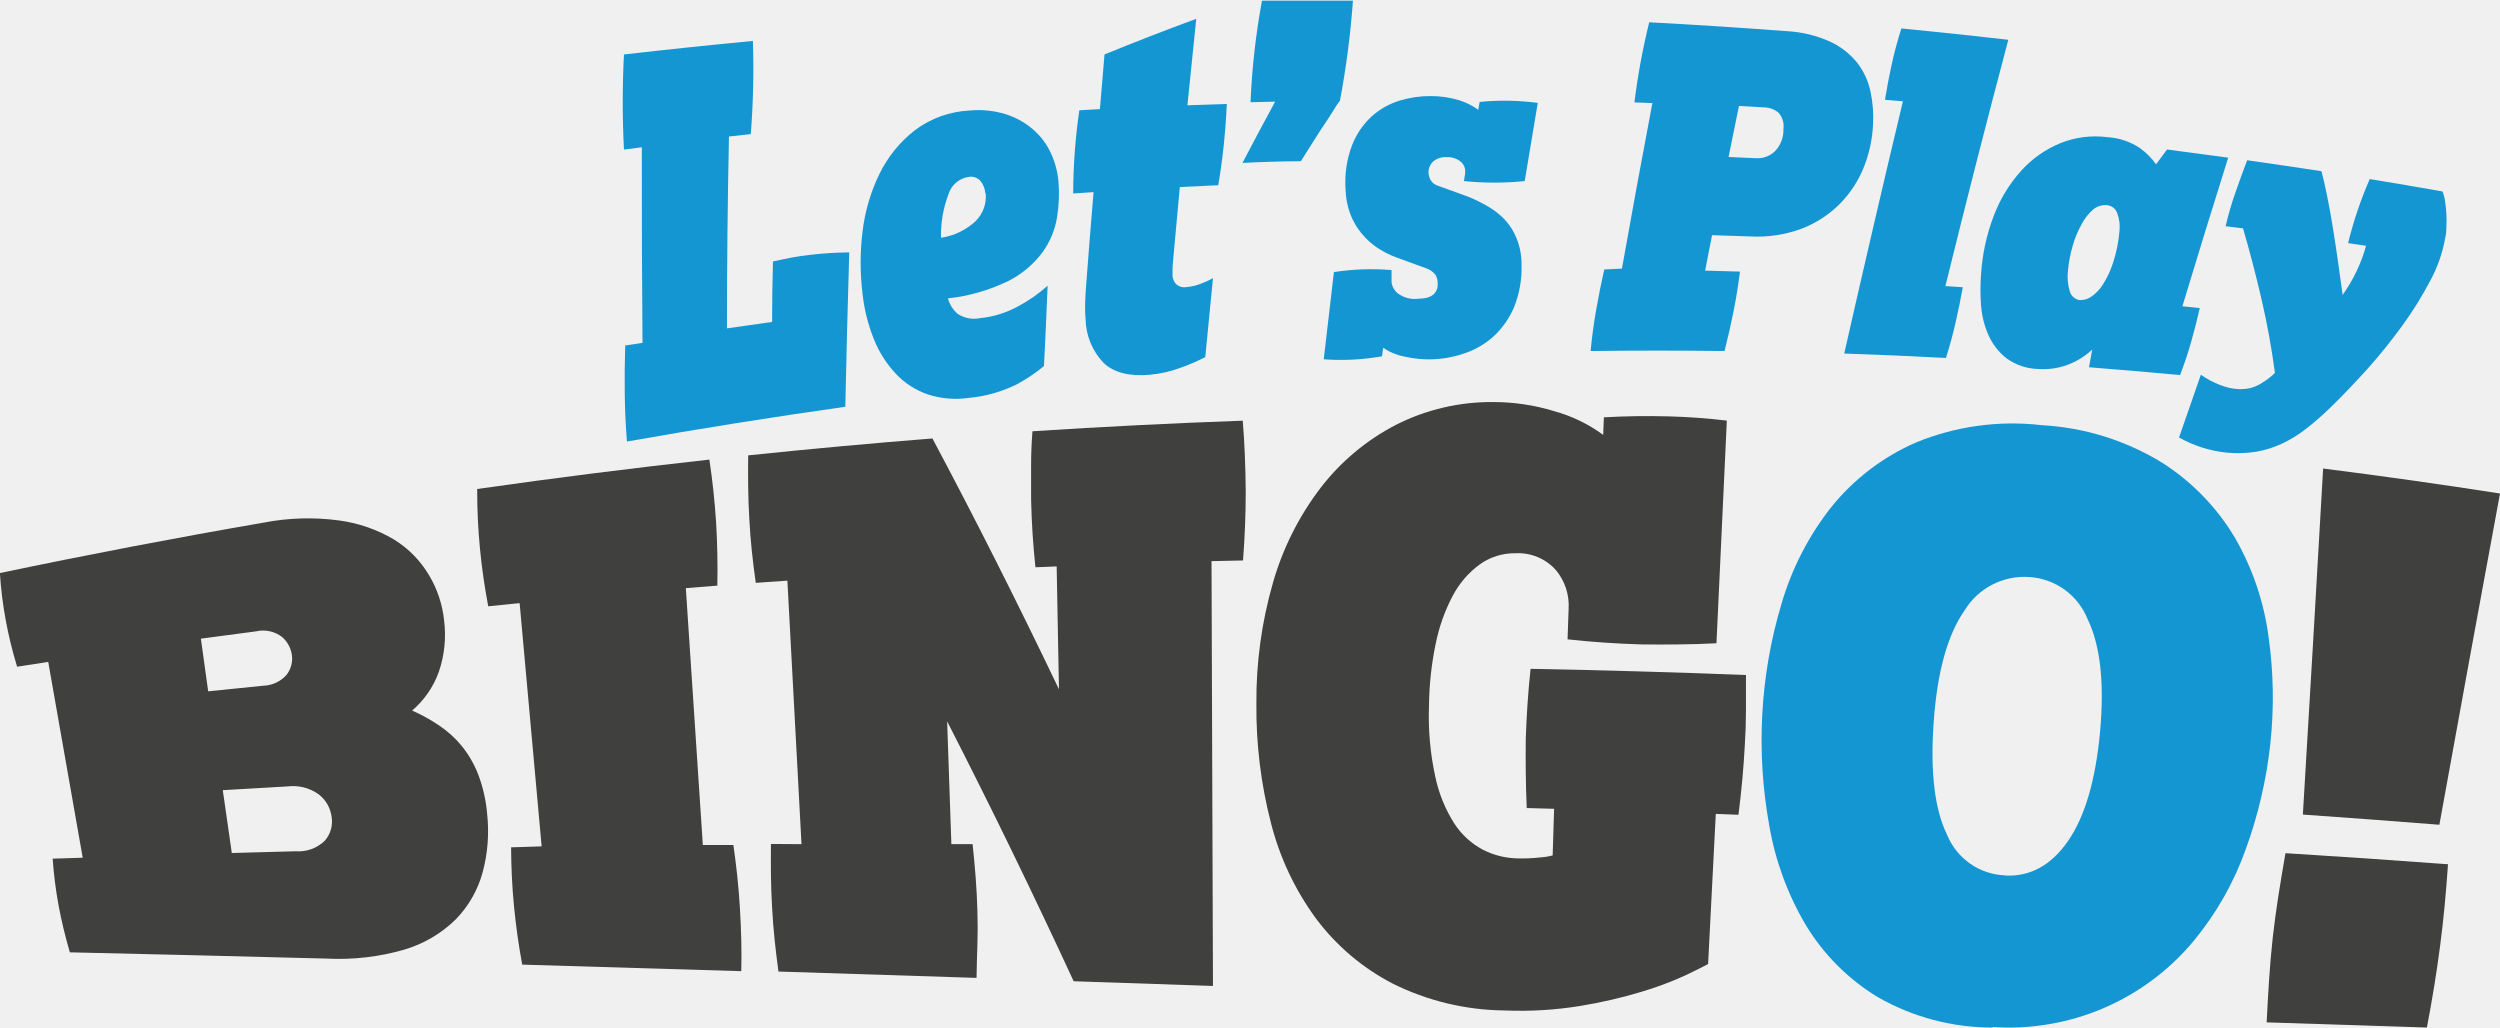
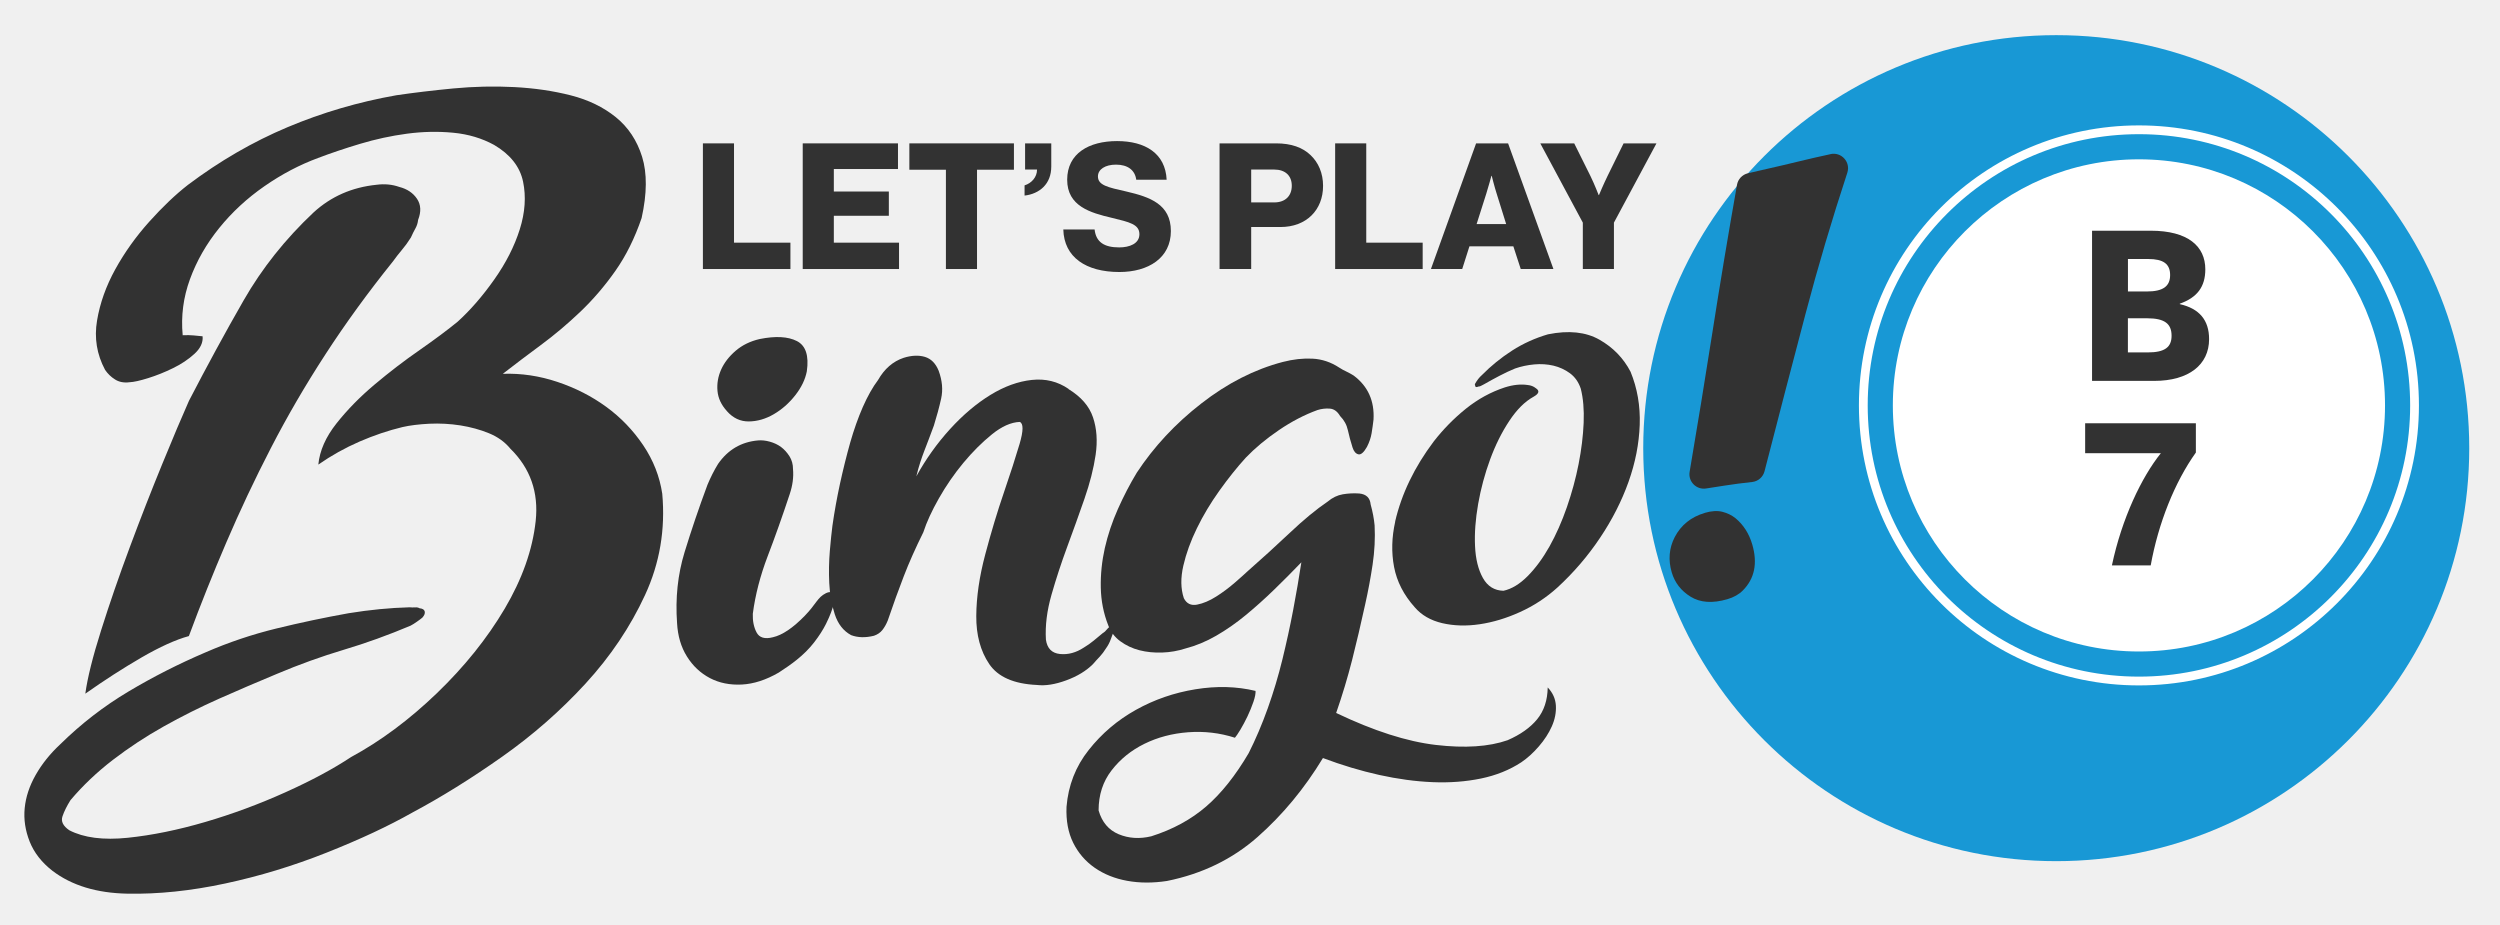
- <svg xmlns="http://www.w3.org/2000/svg" id="logo" data-name="logo" viewBox="0 0 260.23 106.96">
+ <svg xmlns="http://www.w3.org/2000/svg" className="logo" data-name="logo" viewBox="0 0 569 210.5">
  <defs>
-     <style>.cls-1{fill:#1496d3;}.cls-2{fill:#40403f;}</style>
+     <linearGradient id="rainbowGrad" x1="10%" y1="5%" x2="120%" y2="20%">
+       <stop className="stop1" offset="0%" />
+       <stop className="stop2" offset="16%" />
+       <stop className="stop3" offset="33%" />
+       <stop className="stop4" offset="50%" />
+       <stop className="stop5" offset="67%" />
+       <stop className="stop6" offset="84%" />
+     </linearGradient>
  </defs>
-   <path class="cls-1" d="M82.21,58.73q-.09-10.22-.07-20.36l-1.86.24a95.58,95.58,0,0,1,0-9.9Q87,27.94,93.7,27.3A86.68,86.68,0,0,1,93.48,37l-2.27.25Q91,47.21,91,57.22l4.7-.67q0-3.15.09-6.29,1-.23,1.94-.41t2-.29q1-.12,2-.18t2-.07q-.24,8-.41,16.07Q91.88,67,80.59,69q-.2-2.48-.23-5t.05-5Z" transform="translate(-15.33 -23.04)" />
-   <path class="cls-1" d="M124,61.14A17.31,17.31,0,0,1,121.26,63a14,14,0,0,1-5.12,1.46,9.36,9.36,0,0,1-4.25-.37,8.28,8.28,0,0,1-3.3-2.13,11.49,11.49,0,0,1-2.29-3.6,17.88,17.88,0,0,1-1.19-4.76,26.63,26.63,0,0,1,0-6.43,18.73,18.73,0,0,1,1.75-6,13,13,0,0,1,3.68-4.56,10.35,10.35,0,0,1,5.76-2.07,9.65,9.65,0,0,1,3.72.39,8.13,8.13,0,0,1,2.83,1.57,7.34,7.34,0,0,1,1.86,2.46,8.74,8.74,0,0,1,.8,3,15.44,15.44,0,0,1-.15,3.7,8.59,8.59,0,0,1-1.49,3.61,10.16,10.16,0,0,1-3.54,3A19.07,19.07,0,0,1,114,54.1a3.34,3.34,0,0,0,1,1.6,3.12,3.12,0,0,0,2.38.45A10.21,10.21,0,0,0,121.17,55a15.71,15.71,0,0,0,3.21-2.22Q124.21,57,124,61.14Zm-6.11-18a2.26,2.26,0,0,0-.48-1.24,1.32,1.32,0,0,0-1.22-.45,2.6,2.6,0,0,0-2.14,1.83,12,12,0,0,0-.77,4.51,6.71,6.71,0,0,0,3.6-1.73A3.57,3.57,0,0,0,117.93,43.15Z" transform="translate(-15.33 -23.04)" />
-   <path class="cls-1" d="M129.82,34.4q.1-1.33.24-2.82t.24-2.87Q135,26.78,139.85,25q-.47,4.5-.92,9l4.1-.14q-.09,2.1-.31,4.22t-.58,4.24l-4,.19q-.35,3.7-.68,7.42-.07.71-.08,1.14t0,.68a1.43,1.43,0,0,0,.35.84,1.26,1.26,0,0,0,1.11.33,5.18,5.18,0,0,0,1.5-.35,7.82,7.82,0,0,0,1.25-.58q-.41,4.1-.8,8.22a20.79,20.79,0,0,1-2.57,1.11,12.28,12.28,0,0,1-3.21.73c-2.12.19-3.72-.22-4.8-1.23a6.77,6.77,0,0,1-1.88-4.58q-.06-.71-.05-1.38t.06-1.5q.39-5.17.82-10.32l-2.12.14a60.92,60.92,0,0,1,.64-8.66Z" transform="translate(-15.33 -23.04)" />
-   <path class="cls-1" d="M144.66,40q1.68-3.21,3.4-6.38l-2.56.06a76,76,0,0,1,1.19-10.57q4.73,0,9.47,0a91.5,91.5,0,0,1-1.35,10.41,8.22,8.22,0,0,0-.67,1q-.63,1-1.4,2.14l-2,3.16Q147.72,39.84,144.66,40Z" transform="translate(-15.33 -23.04)" />
-   <path class="cls-1" d="M154.18,51.36a25.61,25.61,0,0,1,6-.21l0,.34c0,.16,0,.32,0,.47s0,.3,0,.46a1.78,1.78,0,0,0,.64,1.15,2.91,2.91,0,0,0,2.16.56c1.39,0,2.07-.59,2-1.66a1.62,1.62,0,0,0-.24-.84,2.13,2.13,0,0,0-1-.68l-3-1.09a10.17,10.17,0,0,1-2-1,7.56,7.56,0,0,1-1.68-1.52,7.3,7.3,0,0,1-1.17-2,8.06,8.06,0,0,1-.5-2.62,10.8,10.8,0,0,1,.66-4.51,8,8,0,0,1,2-3A7.68,7.68,0,0,1,161,33.52a10.82,10.82,0,0,1,3.2-.48,10.05,10.05,0,0,1,3,.43,6.71,6.71,0,0,1,2,1l.15-.82a26.33,26.33,0,0,1,6.05.1q-.69,4.06-1.36,8.14a31.45,31.45,0,0,1-6.33,0l.07-.43a3.22,3.22,0,0,0,.07-.63,1.33,1.33,0,0,0-.52-1,2.15,2.15,0,0,0-1.44-.43,1.93,1.93,0,0,0-1.4.47,1.54,1.54,0,0,0-.46,1.19,1.84,1.84,0,0,0,.2.7,1.39,1.39,0,0,0,.88.65l3.14,1.14a16.45,16.45,0,0,1,2,1,7.76,7.76,0,0,1,1.75,1.39,6.28,6.28,0,0,1,1.23,2,7.08,7.08,0,0,1,.48,2.63,11,11,0,0,1-.79,4.48A9,9,0,0,1,170.86,58a8.51,8.51,0,0,1-3,1.79,11.46,11.46,0,0,1-3.37.65,11.34,11.34,0,0,1-2.91-.27,5.92,5.92,0,0,1-2.27-.93l-.13.89a24.51,24.51,0,0,1-6.06.31Q153.65,55.89,154.18,51.36Z" transform="translate(-15.33 -23.04)" />
-   <path class="cls-1" d="M184.16,51q1.54-8.66,3.17-17.23l-1.87-.07A71.11,71.11,0,0,1,187,25.36q7.14.38,14.27.92a12.58,12.58,0,0,1,4.55,1.09,7.89,7.89,0,0,1,2.82,2.19,7.31,7.31,0,0,1,1.39,3,12.94,12.94,0,0,1,.27,3.46,13.73,13.73,0,0,1-1,4.52,11.48,11.48,0,0,1-2.5,3.76,11.31,11.31,0,0,1-3.95,2.55,13.26,13.26,0,0,1-5.38.8l-3.93-.13-.72,3.69,3.63.1q-.26,2.07-.67,4.13t-.94,4.14q-7-.09-13.94,0,.2-2.13.57-4.25t.85-4.24Zm14-11.49a2.59,2.59,0,0,0,1.9-.7,3.16,3.16,0,0,0,.91-2.36,2.07,2.07,0,0,0-.51-1.68,2.37,2.37,0,0,0-1.48-.55l-2.64-.15q-.54,2.65-1.08,5.31Z" transform="translate(-15.33 -23.04)" />
-   <path class="cls-1" d="M211.54,33.43q.3-1.87.71-3.73t1-3.7q5.57.54,11.13,1.18-3.37,12.7-6.55,25.64l1.81.12q-.33,1.84-.75,3.68t-1,3.68q-5.29-.28-10.59-.46,3-13.25,6.11-26.26Z" transform="translate(-15.33 -23.04)" />
-   <path class="cls-1" d="M232.78,61.27l.33-1.84a7.68,7.68,0,0,1-2.6,1.6,7.3,7.3,0,0,1-3,.42,5.87,5.87,0,0,1-3.33-1.12,6.33,6.33,0,0,1-1.87-2.41,9.43,9.43,0,0,1-.77-3.1,21,21,0,0,1,0-3.21,20.73,20.73,0,0,1,1.33-6.12,14.9,14.9,0,0,1,2.86-4.69,11.26,11.26,0,0,1,4.07-2.86,9.82,9.82,0,0,1,4.93-.62,6.75,6.75,0,0,1,3.4,1.17,7.54,7.54,0,0,1,1.63,1.65l1.14-1.54q3.19.41,6.37.85-2.42,7.68-4.77,15.47l1.81.19q-.4,1.75-.89,3.49t-1.16,3.48Q237.49,61.64,232.78,61.27Zm-.89-7a1.88,1.88,0,0,0,1.14-.36,4.25,4.25,0,0,0,1.21-1.28,10,10,0,0,0,1.05-2.26,14.51,14.51,0,0,0,.66-3.27,4,4,0,0,0-.21-1.8,1.24,1.24,0,0,0-1.06-.9,2,2,0,0,0-1.5.47A5.3,5.3,0,0,0,232,46.4a10.2,10.2,0,0,0-.92,2.23,13.29,13.29,0,0,0-.49,2.58,5.17,5.17,0,0,0,.19,2.16A1.27,1.27,0,0,0,231.9,54.29Z" transform="translate(-15.33 -23.04)" />
-   <path class="cls-1" d="M259.75,48.35A40.43,40.43,0,0,1,262,41.68q3.8.62,7.58,1.29a4.67,4.67,0,0,1,.27,1.06q.09.61.13,1.28a11,11,0,0,1,0,1.32q0,.65-.12,1.17a14.74,14.74,0,0,1-1.56,4.46,37.74,37.74,0,0,1-2.92,4.69,57.06,57.06,0,0,1-3.68,4.56q-2,2.21-3.84,4a31.19,31.19,0,0,1-2.48,2.16,13.18,13.18,0,0,1-2.49,1.54,10.64,10.64,0,0,1-2.7.85,12.12,12.12,0,0,1-3.14.09,12.77,12.77,0,0,1-4.9-1.57q1.13-3.28,2.27-6.53l.51.33a9.29,9.29,0,0,0,.87.47,8.55,8.55,0,0,0,1.07.42,5.17,5.17,0,0,0,1.07.24,4.8,4.8,0,0,0,1.6-.07,4,4,0,0,0,1.27-.56,6.94,6.94,0,0,0,.85-.6,4.54,4.54,0,0,0,.47-.43q-.52-3.93-1.43-7.82t-1.89-7.22L247,46.59q.4-1.74,1-3.46t1.24-3.41q3.87.55,7.73,1.14.25.88.57,2.45t.62,3.41q.3,1.85.56,3.71t.46,3.31q.4-.57.8-1.24a15,15,0,0,0,.72-1.38q.32-.7.56-1.36a10,10,0,0,0,.35-1.14Z" transform="translate(-15.33 -23.04)" />
-   <path class="cls-2" d="M23.94,112.32,20.35,91.94l-3.24.5q-.37-1.22-.66-2.4t-.52-2.42q-.23-1.24-.38-2.45t-.23-2.48Q29,79.82,42.78,77.44a24.13,24.13,0,0,1,7.81-.23,15.18,15.18,0,0,1,5.77,2A10.88,10.88,0,0,1,60,82.93a11.49,11.49,0,0,1,1.56,4.71A11.9,11.9,0,0,1,61,93a9.47,9.47,0,0,1-2.77,4A18.49,18.49,0,0,1,61,98.53a10.93,10.93,0,0,1,2.37,2.13,11.11,11.11,0,0,1,1.74,3,15.19,15.19,0,0,1,.93,4.12,16.5,16.5,0,0,1-.47,6.06,11.24,11.24,0,0,1-2.79,4.89,12.81,12.81,0,0,1-5.34,3.15,24.54,24.54,0,0,1-8.17.94q-13.34-.35-26.67-.65-.36-1.25-.65-2.44t-.52-2.43q-.23-1.24-.38-2.44t-.24-2.44Zm18.77-17.9a3.38,3.38,0,0,0,2.42-1.1,2.73,2.73,0,0,0,.58-2.12,3.05,3.05,0,0,0-1-1.84,3.25,3.25,0,0,0-2.74-.6l-5.73.76L37,95Zm3.41,17.23a3.91,3.91,0,0,0,3-1.08,3,3,0,0,0,.73-2.49,3.51,3.51,0,0,0-1.34-2.35,4.59,4.59,0,0,0-3.25-.83l-6.74.39.94,6.54Z" transform="translate(-15.33 -23.04)" />
-   <path class="cls-2" d="M71.71,111.14,69.42,85.82l-3.27.33q-.29-1.55-.5-3t-.36-3q-.15-1.56-.22-3.06T65,73.94q12.06-1.72,24.17-3.06.25,1.66.42,3.26t.28,3.28q.1,1.68.13,3.29T90,84l-3.28.26L88.49,111l3.18,0q.24,1.68.41,3.28t.27,3.29q.1,1.68.14,3.28t0,3.28l-22.8-.68q-.29-1.56-.5-3.06t-.36-3.05q-.15-1.56-.22-3.05t-.08-3.05Z" transform="translate(-15.33 -23.04)" />
-   <path class="cls-2" d="M98.76,110.91,97.29,83.48,94,83.71q-.24-1.69-.41-3.3t-.26-3.31q-.1-1.69-.12-3.32t0-3.34q9.58-1,19.18-1.76,6.76,12.7,13.17,26.11L125.32,82l-2.21.09q-.19-1.8-.3-3.52T122.66,75q0-1.8,0-3.53t.14-3.54q10.94-.71,21.89-1.1.15,1.86.22,3.63T145,74.1q0,1.86-.07,3.64t-.21,3.64l-3.28.07.15,44.22-14.5-.49q-6.4-13.84-13.17-27.05l.44,12.78h2.21q.19,1.78.32,3.48t.18,3.48q.06,1.78,0,3.48t-.09,3.48l-20.62-.66q-.23-1.7-.4-3.32t-.26-3.32q-.1-1.69-.12-3.32t0-3.32Z" transform="translate(-15.33 -23.04)" />
-   <path class="cls-2" d="M177.1,107.23l-2.85-.08q-.08-1.91-.1-3.65t0-3.56q.06-1.82.18-3.6t.32-3.68q11.22.21,22.42.64,0,1.92,0,3.71t-.12,3.62q-.1,1.83-.26,3.57t-.4,3.65l-2.36-.09-.8,15.63q-.56.31-2.35,1.17a34.31,34.31,0,0,1-4.56,1.71,50,50,0,0,1-6.4,1.48,38.8,38.8,0,0,1-7.91.47,26.68,26.68,0,0,1-11.62-2.8,23.42,23.42,0,0,1-8-6.8,28.81,28.81,0,0,1-4.67-9.94,47.78,47.78,0,0,1-1.51-12.34,44.28,44.28,0,0,1,1.73-12.66,29.71,29.71,0,0,1,5-9.92,23.57,23.57,0,0,1,7.8-6.5,22,22,0,0,1,10.23-2.37,21.7,21.7,0,0,1,6.21.94,15.55,15.55,0,0,1,5.13,2.48l.07-1.83q3.34-.19,6.74-.1,3,.08,6.06.44L194,90q-2,.1-3.94.12t-3.86,0q-2-.06-3.89-.19t-3.81-.34l.11-3.15a5.76,5.76,0,0,0-1.35-4.09,5.26,5.26,0,0,0-4.16-1.72,6.2,6.2,0,0,0-3.74,1.16,9.58,9.58,0,0,0-2.82,3.28,18.45,18.45,0,0,0-1.77,5,33,33,0,0,0-.69,6.34,29.48,29.48,0,0,0,.65,7.47,14.7,14.7,0,0,0,2,4.91,8,8,0,0,0,3,2.72,8.24,8.24,0,0,0,3.47.88,17.1,17.1,0,0,0,2.46-.1,6.52,6.52,0,0,0,1.29-.21Z" transform="translate(-15.33 -23.04)" />
-   <path class="cls-1" d="M222.77,130a24,24,0,0,1-12-3.18,22.2,22.2,0,0,1-7.5-7.54,30.38,30.38,0,0,1-3.78-10.34,49.69,49.69,0,0,1-.72-11.56,49.14,49.14,0,0,1,2-11.49,29.72,29.72,0,0,1,5.13-10,23.26,23.26,0,0,1,8.84-6.78,26.39,26.39,0,0,1,13.14-1.81,26.68,26.68,0,0,1,12.52,3.91A23.47,23.47,0,0,1,248,79.07a28,28,0,0,1,3.47,10.26,45,45,0,0,1,.18,11.16,47,47,0,0,1-2.54,10.91,31.68,31.68,0,0,1-5.4,9.54,25,25,0,0,1-21,9Zm1.29-15.82q3.93.18,6.55-3.62t3.32-11.34q.69-7.64-1.29-11.72a7,7,0,0,0-6-4.39,7.3,7.3,0,0,0-6.84,3.51q-2.64,3.81-3.19,11.58T218,109.92A6.79,6.79,0,0,0,224.06,114.16Z" transform="translate(-15.33 -23.04)" />
-   <path class="cls-2" d="M257.15,71.81q9.23,1.17,18.41,2.6-3.18,17.17-6.31,34.48-7.1-.56-14.21-1.06Q256.12,89.88,257.15,71.81Zm13,41.16q-.15,2.22-.35,4.33t-.48,4.24q-.28,2.14-.62,4.23t-.75,4.23l-16.68-.54q.11-2.22.25-4.39t.38-4.39q.25-2.21.59-4.38t.74-4.45Q261.66,112.37,270.12,113Z" transform="translate(-15.33 -23.04)" />
+   <g id="ball_copy_2" data-name="ball copy 2" fill="white">
+     <circle class="logo-color" cx="468" cy="102" r="94" fill="#1898d5" />
+     <circle class="logo-white" cx="486.82" cy="92.27" r="56.01" fill="white" />
+     <circle class="logo-stroke" cx="486.82" cy="92.27" r="62.73" style="stroke: #ffffff; stroke-width: 2px; stroke-miterlimit: 10; fill: none;" />
+     <g id="B7">
+       <path class="logo-dark" fill="#323232" d="m489.5,52.51c8.5,0,12.43,3.55,12.43,8.79,0,3.98-1.87,6.43-5.81,7.82v.1c4.46,1.01,6.67,3.65,6.67,7.97,0,5.81-4.61,9.5-12.48,9.5h-14.16v-34.18h13.34Zm-5.18,13.83h4.32c3.7,0,5.28-1.2,5.28-3.74s-1.54-3.65-4.99-3.65h-4.61v7.39Zm0,13.87h4.51c3.89,0,5.42-1.2,5.42-3.79,0-2.74-1.58-3.98-5.57-3.98h-4.37v7.78Z" />
+       <path class="logo-dark" fill="#323232" d="m499.77,103.01c-4.8,6.72-8.54,16.08-10.27,25.68h-8.83c2.26-10.71,6.77-20.11,11.14-25.54h-17.23v-6.82h25.2v6.67Z" />
+     </g>
+   </g>
+   <g id="bingo_copy" data-name="bingo copy" fill="#323232">
+     <g id="Bingo">
+       <path class="logo-white" d="m41.55,76.3c.97-.04,1.81-.03,2.5.04l2.06.2c.14,1.4-.48,2.73-1.85,3.99-1.37,1.26-3.01,2.35-4.9,3.27-1.9.93-3.78,1.68-5.64,2.26-1.86.58-3.28.9-4.26.94-1.26.16-2.36-.05-3.27-.63-.92-.57-1.68-1.31-2.28-2.2-1.88-3.52-2.49-7.25-1.82-11.22.66-3.96,2.05-7.85,4.16-11.68,2.11-3.82,4.68-7.42,7.72-10.81,3.04-3.38,5.98-6.19,8.84-8.41,7.2-5.41,14.74-9.78,22.63-13.1,7.89-3.32,16.15-5.75,24.77-7.27,3.94-.58,8.27-1.1,12.96-1.55,4.7-.44,9.32-.55,13.89-.31,4.56.24,8.84.86,12.84,1.88,4,1.02,7.41,2.67,10.25,4.96,2.83,2.29,4.83,5.3,5.99,9.02,1.16,3.73,1.13,8.38-.11,13.95-1.56,4.57-3.55,8.58-5.97,12.02-2.42,3.45-5.09,6.55-7.99,9.32-2.91,2.77-5.9,5.29-8.97,7.56-3.07,2.27-5.96,4.45-8.66,6.55,4.18-.15,8.32.47,12.42,1.84,4.1,1.37,7.81,3.26,11.11,5.67,3.31,2.41,6.11,5.32,8.42,8.74,2.3,3.42,3.75,7.1,4.34,11.05.73,8.13-.57,15.81-3.92,23.05-3.35,7.25-7.86,13.96-13.53,20.14-5.67,6.18-12.01,11.74-19.02,16.68-7.01,4.94-13.81,9.17-20.41,12.69-5.44,3.08-11.95,6.12-19.54,9.13-7.58,3.01-15.28,5.35-23.08,7.02-7.8,1.67-15.21,2.44-22.2,2.31-7-.13-12.7-1.86-17.1-5.21-2.45-1.91-4.18-4.13-5.18-6.65-1-2.53-1.38-5.07-1.13-7.61s1.08-5.07,2.51-7.57c1.42-2.5,3.28-4.82,5.58-6.96,4.76-4.68,9.94-8.68,15.55-12.02,5.6-3.34,11.45-6.31,17.54-8.91,5.22-2.27,10.57-4.07,16.05-5.41,5.48-1.34,10.97-2.5,16.49-3.49,4.8-.78,9.42-1.23,13.88-1.35.41.04.83.05,1.25.02.42-.03.76.04,1.02.2.69.07,1.08.31,1.18.74.1.43-.09.9-.55,1.4-.3.25-.71.56-1.23.92-.52.37-1,.67-1.44.9-5.07,2.14-10.15,3.98-15.22,5.49-5.08,1.52-10.15,3.35-15.22,5.49-4.34,1.8-8.69,3.67-13.05,5.6-4.36,1.94-8.59,4.06-12.7,6.36-4.12,2.31-7.97,4.85-11.58,7.62-3.6,2.77-6.82,5.82-9.64,9.16-.82,1.31-1.43,2.53-1.82,3.68-.39,1.14.13,2.2,1.56,3.17,3.3,1.71,7.73,2.28,13.27,1.71,5.54-.57,11.42-1.77,17.64-3.59,6.22-1.82,12.31-4.08,18.26-6.76,5.95-2.68,10.94-5.36,14.95-8.02,6.74-3.65,13.26-8.5,19.55-14.55,6.28-6.05,11.42-12.46,15.42-19.22,3.99-6.76,6.34-13.41,7.05-19.94.71-6.53-1.22-12.03-5.78-16.5-1.24-1.51-2.86-2.68-4.87-3.5s-4.17-1.41-6.49-1.78c-2.33-.36-4.68-.49-7.05-.38-2.37.12-4.41.37-6.12.76-3.28.79-6.54,1.9-9.8,3.31-3.26,1.42-6.39,3.16-9.36,5.23.31-3.16,1.69-6.29,4.15-9.39,2.45-3.09,5.34-6.04,8.67-8.84,3.33-2.8,6.74-5.42,10.25-7.85,3.5-2.44,6.38-4.59,8.65-6.45,2.9-2.63,5.67-5.83,8.33-9.6,2.66-3.77,4.59-7.57,5.8-11.41,1.21-3.84,1.46-7.46.75-10.86-.71-3.4-2.91-6.19-6.58-8.35-2.77-1.52-5.87-2.45-9.31-2.78s-6.95-.26-10.54.22c-3.59.48-7.14,1.25-10.64,2.3-3.51,1.05-6.7,2.13-9.59,3.23-4.18,1.54-8.24,3.67-12.19,6.41-3.95,2.74-7.38,5.91-10.3,9.52-2.92,3.6-5.14,7.49-6.66,11.64-1.52,4.16-2.07,8.41-1.66,12.75Zm1.44,68.47c-3,.82-6.59,2.45-10.79,4.88-4.2,2.44-8.46,5.18-12.78,8.23.48-3.56,1.68-8.38,3.6-14.44,1.91-6.06,4.09-12.38,6.54-18.95,2.44-6.56,4.9-12.85,7.36-18.86,2.46-6.01,4.49-10.81,6.09-14.41,4.11-7.93,8.25-15.55,12.44-22.85,4.18-7.3,9.49-13.97,15.91-20.01,3.97-3.64,8.75-5.74,14.37-6.31,1.83-.24,3.55-.07,5.16.5,1.76.45,3.1,1.34,4.01,2.68.91,1.34.99,2.95.26,4.82-.07.69-.27,1.33-.6,1.92-.34.59-.68,1.29-1.04,2.09-.66,1.05-1.34,1.99-2.05,2.82-.71.84-1.38,1.71-2.03,2.61-5.69,7.08-10.83,14.15-15.4,21.2-4.58,7.05-8.71,14.15-12.39,21.29-3.69,7.14-7.05,14.28-10.11,21.41-3.06,7.13-5.91,14.25-8.54,21.35Z" />
+       <g>
+         <path class="logo-white" d="m190,136c0-2-2-1-2-1-2,1-2.16,2.4-4.84,5.16-2.69,2.76-5.1,4.39-7.26,4.88-1.84.47-3.08.1-3.71-1.11-.63-1.2-.91-2.62-.85-4.24.56-4.29,1.69-8.65,3.38-13.09,1.7-4.44,3.37-9.15,5.02-14.14.66-1.97.91-3.86.75-5.67,0-1.11-.27-2.09-.81-2.95-.55-.86-1.19-1.56-1.91-2.1-.73-.54-1.58-.94-2.54-1.21-.97-.27-1.86-.36-2.7-.29-3.84.34-6.87,2.13-9.1,5.35-.46.75-.89,1.52-1.29,2.31-.4.79-.77,1.61-1.12,2.44-1.94,5.22-3.68,10.34-5.22,15.37-1.54,5.03-2.11,10.4-1.7,16.12.16,2.91.9,5.44,2.25,7.59,1.34,2.15,3.08,3.78,5.22,4.91,2.14,1.12,4.56,1.61,7.28,1.47,2.71-.14,5.5-1.05,8.39-2.72,2.67-1.75,5.69-3.79,8.1-6.93q1.66-2.16,2.66-4.16c2-4,2-6,2-6h0Z" />
+         <path class="logo-white" d="m165.44,93.57c1.4,1.59,3.06,2.37,5,2.35,1.93-.02,3.82-.57,5.66-1.64,1.84-1.07,3.47-2.5,4.88-4.29,1.41-1.79,2.29-3.61,2.65-5.46.52-3.58-.24-5.88-2.27-6.91-2.03-1.03-4.84-1.18-8.44-.46-2.15.49-3.98,1.39-5.49,2.68-1.51,1.3-2.61,2.73-3.31,4.3-.7,1.58-.97,3.19-.82,4.84.15,1.65.86,3.18,2.14,4.58Z" />
+       </g>
+       <path class="logo-white" d="m243.17,88.54c2.88,1.76,4.75,3.91,5.6,6.46.86,2.55,1.05,5.38.6,8.5-.46,3.12-1.31,6.47-2.56,10.06s-2.55,7.21-3.9,10.86c-1.35,3.65-2.54,7.29-3.58,10.91-1.04,3.63-1.47,7.04-1.28,10.25.28,1.99,1.35,3.08,3.2,3.27,1.85.19,3.66-.3,5.44-1.47.8-.48,1.53-.99,2.22-1.56.68-.57,1.36-1.13,2.05-1.7.4-.24.74-.55,1.02-.92.28-.38.67-.64,1.19-.79.53.05.71.34.55.86-.36.74-.65,1.47-.9,2.2-.25.73-.61,1.42-1.07,2.06-.46.75-.95,1.39-1.47,1.95-.53.55-1.03,1.1-1.5,1.65-1.54,1.55-3.57,2.79-6.11,3.72-2.53.93-4.75,1.28-6.66,1.05-5.26-.24-8.88-1.83-10.87-4.78-1.99-2.95-2.97-6.6-2.94-10.93.03-4.34.71-9.01,2.05-14.03,1.33-5.01,2.74-9.7,4.24-14.07s2.68-8.06,3.57-11.06c.88-3,.89-4.67.03-5-1.98.08-4.1,1.02-6.34,2.84-2.25,1.82-4.41,3.98-6.49,6.48-2.08,2.51-3.93,5.19-5.56,8.06s-2.81,5.45-3.55,7.73c-1.78,3.59-3.26,6.92-4.45,10.01-1.19,3.08-2.41,6.45-3.65,10.09-.34.84-.75,1.56-1.22,2.15-.47.6-1.11,1.03-1.92,1.31-1.95.48-3.68.43-5.19-.14-1.76-.95-3-2.53-3.72-4.74-.72-2.21-1.14-4.56-1.26-7.08-.12-2.51-.07-4.96.13-7.35.21-2.39.4-4.3.59-5.73.45-3.17,1.03-6.37,1.73-9.61.71-3.24,1.48-6.34,2.31-9.29.84-2.95,1.8-5.66,2.88-8.13,1.09-2.47,2.24-4.51,3.46-6.13,1.45-2.55,3.39-4.24,5.83-5.06,1.83-.57,3.45-.63,4.85-.21,1.4.43,2.43,1.47,3.11,3.13.83,2.25,1.02,4.37.57,6.38s-1,4.05-1.65,6.12c-.42,1.15-.8,2.17-1.14,3.05-.34.89-.68,1.78-1.02,2.66-.34.89-.66,1.77-.94,2.66-.29.88-.59,1.94-.89,3.18,2.16-3.92,4.72-7.51,7.67-10.75,2.95-3.24,6.02-5.83,9.2-7.78,3.18-1.95,6.32-3.08,9.43-3.41,3.11-.33,5.89.36,8.35,2.05Z" />
+       <path class="logo-white" d="m285.76,157.2c.05.6-.11,1.45-.48,2.54s-.83,2.19-1.35,3.3c-.53,1.11-1.07,2.11-1.61,3.02-.55.9-.96,1.52-1.25,1.85-3.45-1.11-6.99-1.52-10.63-1.25-3.64.27-6.96,1.15-9.97,2.63-3.01,1.48-5.5,3.49-7.47,6.04-1.97,2.54-2.96,5.58-2.96,9.12.76,2.66,2.28,4.46,4.57,5.42,2.28.95,4.76,1.11,7.42.47,4.89-1.55,9.05-3.81,12.5-6.79,3.45-2.98,6.67-7.03,9.67-12.14,1.6-3.17,3.05-6.58,4.35-10.22,1.3-3.65,2.41-7.35,3.33-11.12.92-3.77,1.74-7.52,2.45-11.26.71-3.74,1.33-7.36,1.86-10.83-2.01,2.1-4.08,4.17-6.2,6.23-2.12,2.06-4.28,3.99-6.47,5.8-2.19,1.81-4.44,3.37-6.73,4.69-2.29,1.32-4.61,2.28-6.96,2.89-1.73.56-3.51.87-5.33.93-1.83.06-3.54-.11-5.15-.52-1.61-.41-3.05-1.09-4.34-2.03-1.29-.94-2.21-2.15-2.76-3.61-1.08-2.73-1.65-5.6-1.71-8.62-.06-3.02.25-6.02.92-9.01.68-2.98,1.67-5.95,2.98-8.89,1.31-2.94,2.74-5.69,4.29-8.25,3.87-5.89,8.76-11.15,14.69-15.76,5.92-4.61,12.1-7.76,18.55-9.45,2.35-.61,4.61-.86,6.76-.75,2.15.11,4.18.79,6.07,2.03.55.36,1.1.66,1.65.91.54.25,1.09.56,1.65.91,3.25,2.43,4.76,5.78,4.51,10.04-.12,1.02-.26,2.04-.43,3.07-.17,1.02-.52,2.07-1.06,3.12-.72,1.27-1.38,1.84-1.97,1.69-.59-.15-1.03-.67-1.31-1.55-.44-1.37-.79-2.68-1.06-3.92-.27-1.24-.86-2.32-1.78-3.25-.62-1.05-1.4-1.62-2.35-1.68-.95-.07-1.88.04-2.8.33-2.94,1.07-5.87,2.59-8.78,4.57-2.91,1.98-5.42,4.07-7.53,6.27-2,2.2-4,4.7-6,7.5-2,2.8-3.71,5.65-5.12,8.55-1.42,2.9-2.45,5.74-3.09,8.52-.64,2.78-.61,5.25.11,7.4.63,1.26,1.65,1.74,3.03,1.47s2.83-.88,4.31-1.82c1.49-.94,2.91-2,4.27-3.18,1.36-1.18,2.33-2.05,2.91-2.6,3.2-2.81,6.4-5.72,9.58-8.72,3.18-3.01,6.06-5.38,8.63-7.12,1.07-.9,2.22-1.46,3.46-1.67,1.24-.21,2.49-.27,3.75-.18,1.58.16,2.44.99,2.58,2.49.46,1.67.76,3.26.9,4.76.15,2.91,0,5.9-.46,8.97-.46,3.07-1.03,6.09-1.7,9.08-.97,4.42-1.95,8.62-2.96,12.6-1.01,3.97-2.22,7.99-3.63,12.05,8.53,4.08,16.1,6.51,22.71,7.28,6.61.77,12.05.41,16.31-1.08,2.92-1.27,5.16-2.86,6.72-4.76,1.56-1.9,2.36-4.32,2.41-7.25,1.15,1.21,1.77,2.59,1.86,4.15.08,1.56-.22,3.12-.92,4.7-.7,1.58-1.69,3.1-2.97,4.58-1.28,1.48-2.61,2.68-3.99,3.61-2.67,1.75-5.73,2.98-9.17,3.69-3.44.71-7.11.99-10.99.83-3.89-.16-7.94-.71-12.16-1.64-4.22-.94-8.49-2.22-12.82-3.85-4.2,6.93-9.16,12.92-14.88,17.97-5.73,5.05-12.6,8.39-20.62,10.01-3.2.49-6.21.48-9.03-.03-2.82-.51-5.29-1.5-7.41-2.97-2.12-1.48-3.75-3.37-4.9-5.69-1.15-2.32-1.65-5.05-1.52-8.19.4-4.88,2.08-9.19,5.05-12.93,2.96-3.75,6.54-6.79,10.73-9.13,4.19-2.34,8.7-3.9,13.55-4.69,4.85-.79,9.41-.66,13.69.37Z" />
+       <path class="logo-white" d="m317.53,118.71c1.47-6.33,4.4-12.41,8.8-18.25,2.15-2.76,4.58-5.24,7.3-7.43,2.72-2.19,5.68-3.81,8.87-4.86,1.9-.6,3.64-.78,5.22-.54.71.07,1.32.31,1.83.72.93.6.74,1.26-.55,1.97-1.94,1.07-3.77,2.89-5.48,5.47-1.71,2.58-3.17,5.51-4.37,8.78-1.2,3.27-2.11,6.64-2.72,10.11-.61,3.47-.85,6.68-.71,9.62.13,2.94.73,5.36,1.79,7.25,1.06,1.89,2.62,2.86,4.68,2.91,1.87-.41,3.7-1.52,5.51-3.34,1.8-1.82,3.45-4.06,4.96-6.74,1.5-2.68,2.82-5.66,3.96-8.94,1.14-3.29,2.03-6.56,2.67-9.82.64-3.26,1.02-6.39,1.15-9.39.12-3-.1-5.6-.66-7.78-.5-1.49-1.32-2.65-2.45-3.49-1.13-.83-2.39-1.41-3.77-1.74-1.38-.32-2.84-.42-4.36-.28-1.53.14-2.99.45-4.37.93-1.16.48-2.35,1.03-3.56,1.67-1.21.63-2.37,1.27-3.47,1.9-.19.08-.4.19-.63.33-.23.14-.45.21-.68.21-.39.16-.61.16-.68,0-.13-.3-.16-.52-.09-.63.46-.81.98-1.48,1.56-1.98,2.08-2.11,4.37-3.97,6.88-5.58,2.51-1.61,5.23-2.84,8.16-3.7,4.7-.95,8.61-.54,11.71,1.22,3.1,1.76,5.46,4.19,7.08,7.29,1.54,3.75,2.24,7.78,2.09,12.09-.15,4.31-1,8.64-2.55,12.99-1.55,4.35-3.71,8.6-6.48,12.73-2.77,4.14-6,7.91-9.7,11.31-2.56,2.31-5.39,4.17-8.49,5.57-3.1,1.41-6.17,2.34-9.22,2.79-3.04.45-5.88.36-8.51-.25-2.63-.62-4.71-1.82-6.24-3.6-2.52-2.81-4.09-5.88-4.72-9.19-.63-3.32-.54-6.75.26-10.31Z" />
+     </g>
+     <path id="_" data-name="!" class="logo-white" d="m388.04,116.72c1.51-.44,2.83-.52,3.95-.24,1.12.28,2.11.76,2.97,1.43,1.85,1.53,3.13,3.53,3.86,6.03,1.24,4.26.53,7.75-2.15,10.45-.89.9-2.07,1.56-3.53,1.99-3.37.98-6.14.79-8.34-.56-2.19-1.35-3.63-3.21-4.32-5.57-.82-2.82-.6-5.49.68-7.99,1.44-2.77,3.74-4.61,6.88-5.53Zm28.59-81.65c2.48-.53,4.61,1.82,3.82,4.24-3.51,10.69-6.69,21.41-9.52,32.15-3.13,11.87-6.24,23.8-9.32,35.79-.34,1.32-1.46,2.31-2.81,2.45-2.15.23-4.29.51-6.4.84-1.36.21-2.73.42-4.1.64-2.22.34-4.12-1.59-3.74-3.8,1.78-10.47,3.49-20.93,5.13-31.39,1.76-11.25,3.64-22.56,5.65-33.92.23-1.3,1.2-2.33,2.48-2.63s2.73-.64,4.29-.99c2.45-.55,4.89-1.12,7.33-1.72,2.44-.59,4.82-1.14,7.12-1.63.02,0,.05,0,.07-.01Z" />
+   </g>
+   <g fill="#323232">
+     <path class="logo-text-color" d="m159.98,32.63h7.08v22.6h12.84v6h-19.92v-28.6Z" />
+     <path class="logo-text-color" d="m182.7,32.63h21.68v5.84h-14.6v5.12h12.52v5.52h-12.52v6.12h14.84v6h-21.92v-28.6Z" />
+     <path class="logo-text-color" d="m215.29,38.63h-8.32v-6h23.8v6h-8.4v22.6h-7.08v-22.6Z" />
+     <path class="logo-text-color" d="m233.19,42.19c1.56-.48,2.84-1.84,2.84-3.6h-2.72v-5.96h5.96v5.24c0,2.08-.68,3.56-1.72,4.64-1.12,1.16-2.76,1.84-4.36,2v-2.32Z" />
+     <path class="logo-text-color" d="m242.01,52.23h7.12c.32,2.88,2.2,4.08,5.6,4.08,2.32,0,4.6-.84,4.6-3,0-2.28-2.32-2.76-6.24-3.72-4.96-1.16-10.2-2.68-10.2-8.68s4.96-8.8,11.36-8.8,11,2.8,11.28,8.8h-6.92c-.28-2.2-1.96-3.44-4.6-3.44-2.48,0-4.12,1.08-4.12,2.68,0,2,2.2,2.48,6.48,3.44,5.32,1.24,10.12,2.88,10.12,9s-5.12,9.32-11.72,9.32c-7.6,0-12.6-3.36-12.76-9.68Z" />
+     <path class="logo-text-color" d="m277.57,32.63h12.88c3.48,0,6.04.96,7.8,2.64,1.84,1.72,2.88,4.16,2.88,7.04,0,5.48-3.8,9.36-9.68,9.36h-6.68v9.56h-7.2v-28.6Zm12.44,13.44c2.56,0,4-1.52,4-3.8s-1.48-3.68-4-3.68h-5.24v7.48h5.24Z" />
+     <path class="logo-text-color" d="m303.88,32.63h7.08v22.6h12.84v6h-19.92v-28.6Z" />
+     <path class="logo-text-color" d="m335.96,32.63h7.28l10.32,28.6h-7.44l-1.68-5.16h-10l-1.64,5.16h-7.12l10.28-28.6Zm6.84,18.36l-2.16-6.92c-.48-1.48-1.12-4.04-1.12-4.04h-.08s-.68,2.56-1.16,4.04l-2.2,6.92h6.72Z" />
+     <path class="logo-text-color" d="m360.25,50.67l-9.68-18.04h7.72l3.68,7.4c.96,1.96,1.88,4.36,1.88,4.36h.08s1-2.4,1.96-4.36l3.64-7.4h7.48l-9.68,18.04v10.56h-7.08v-10.56Z" />
+   </g>
</svg>
